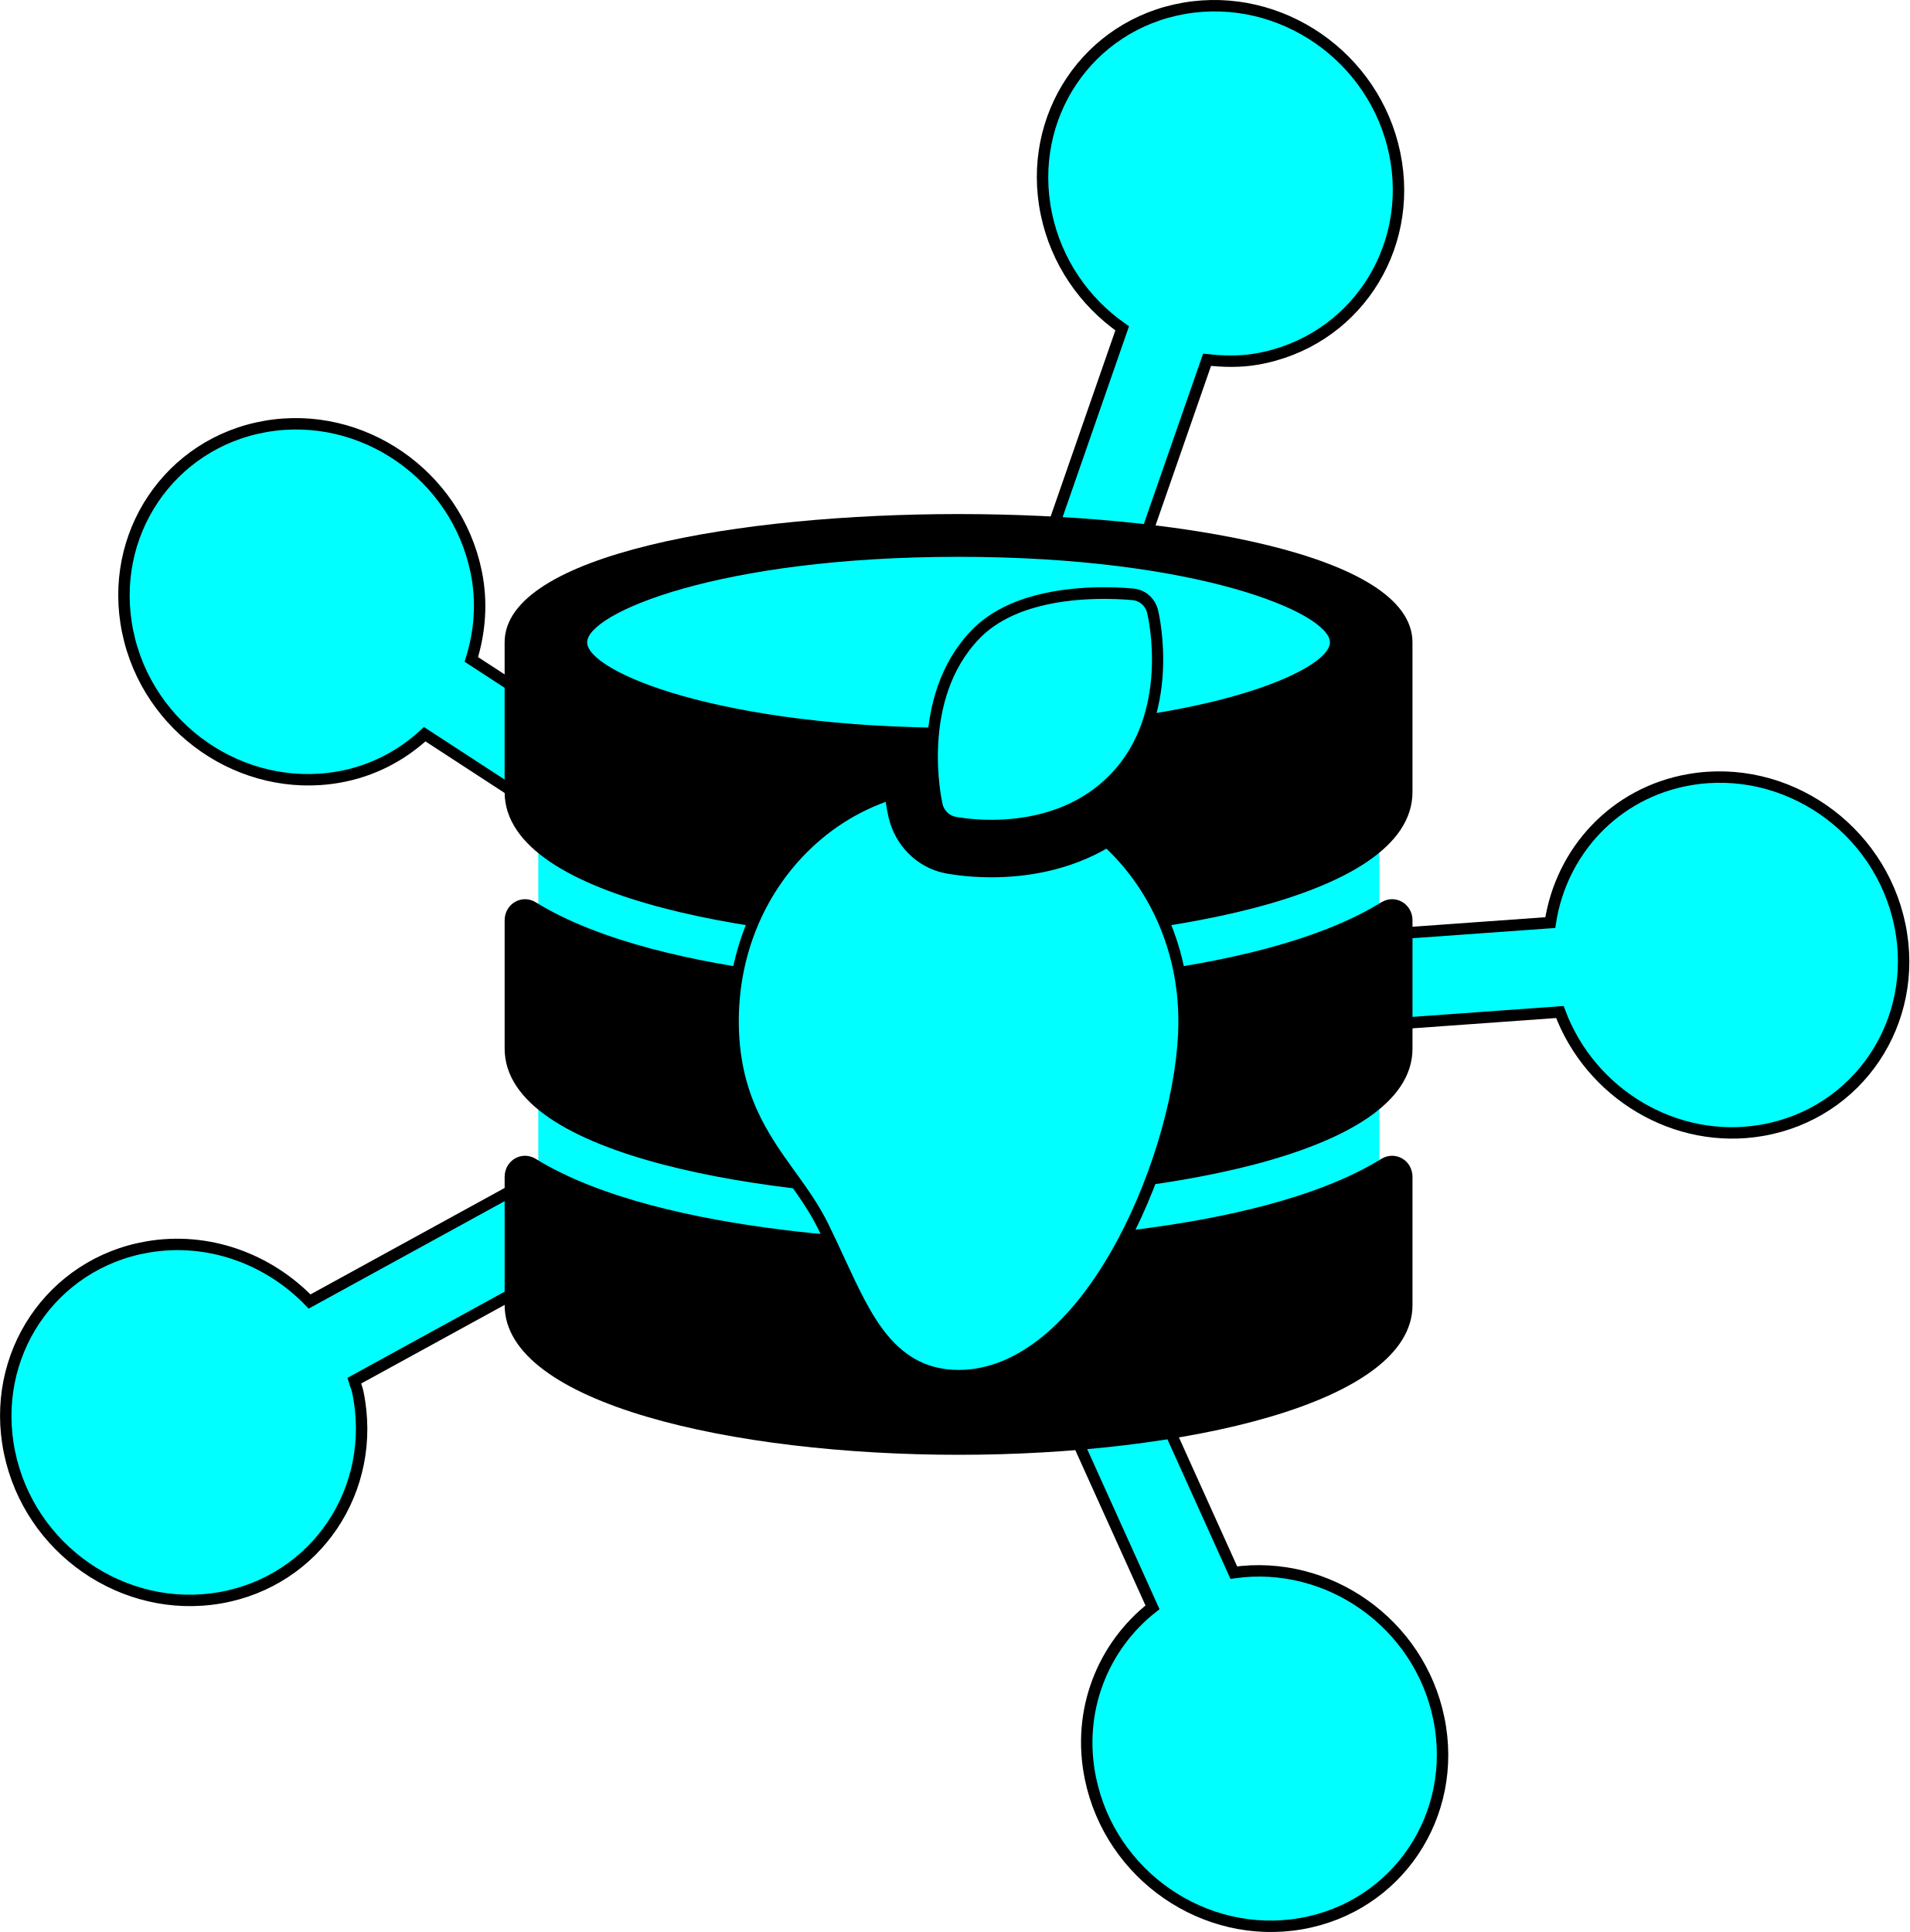
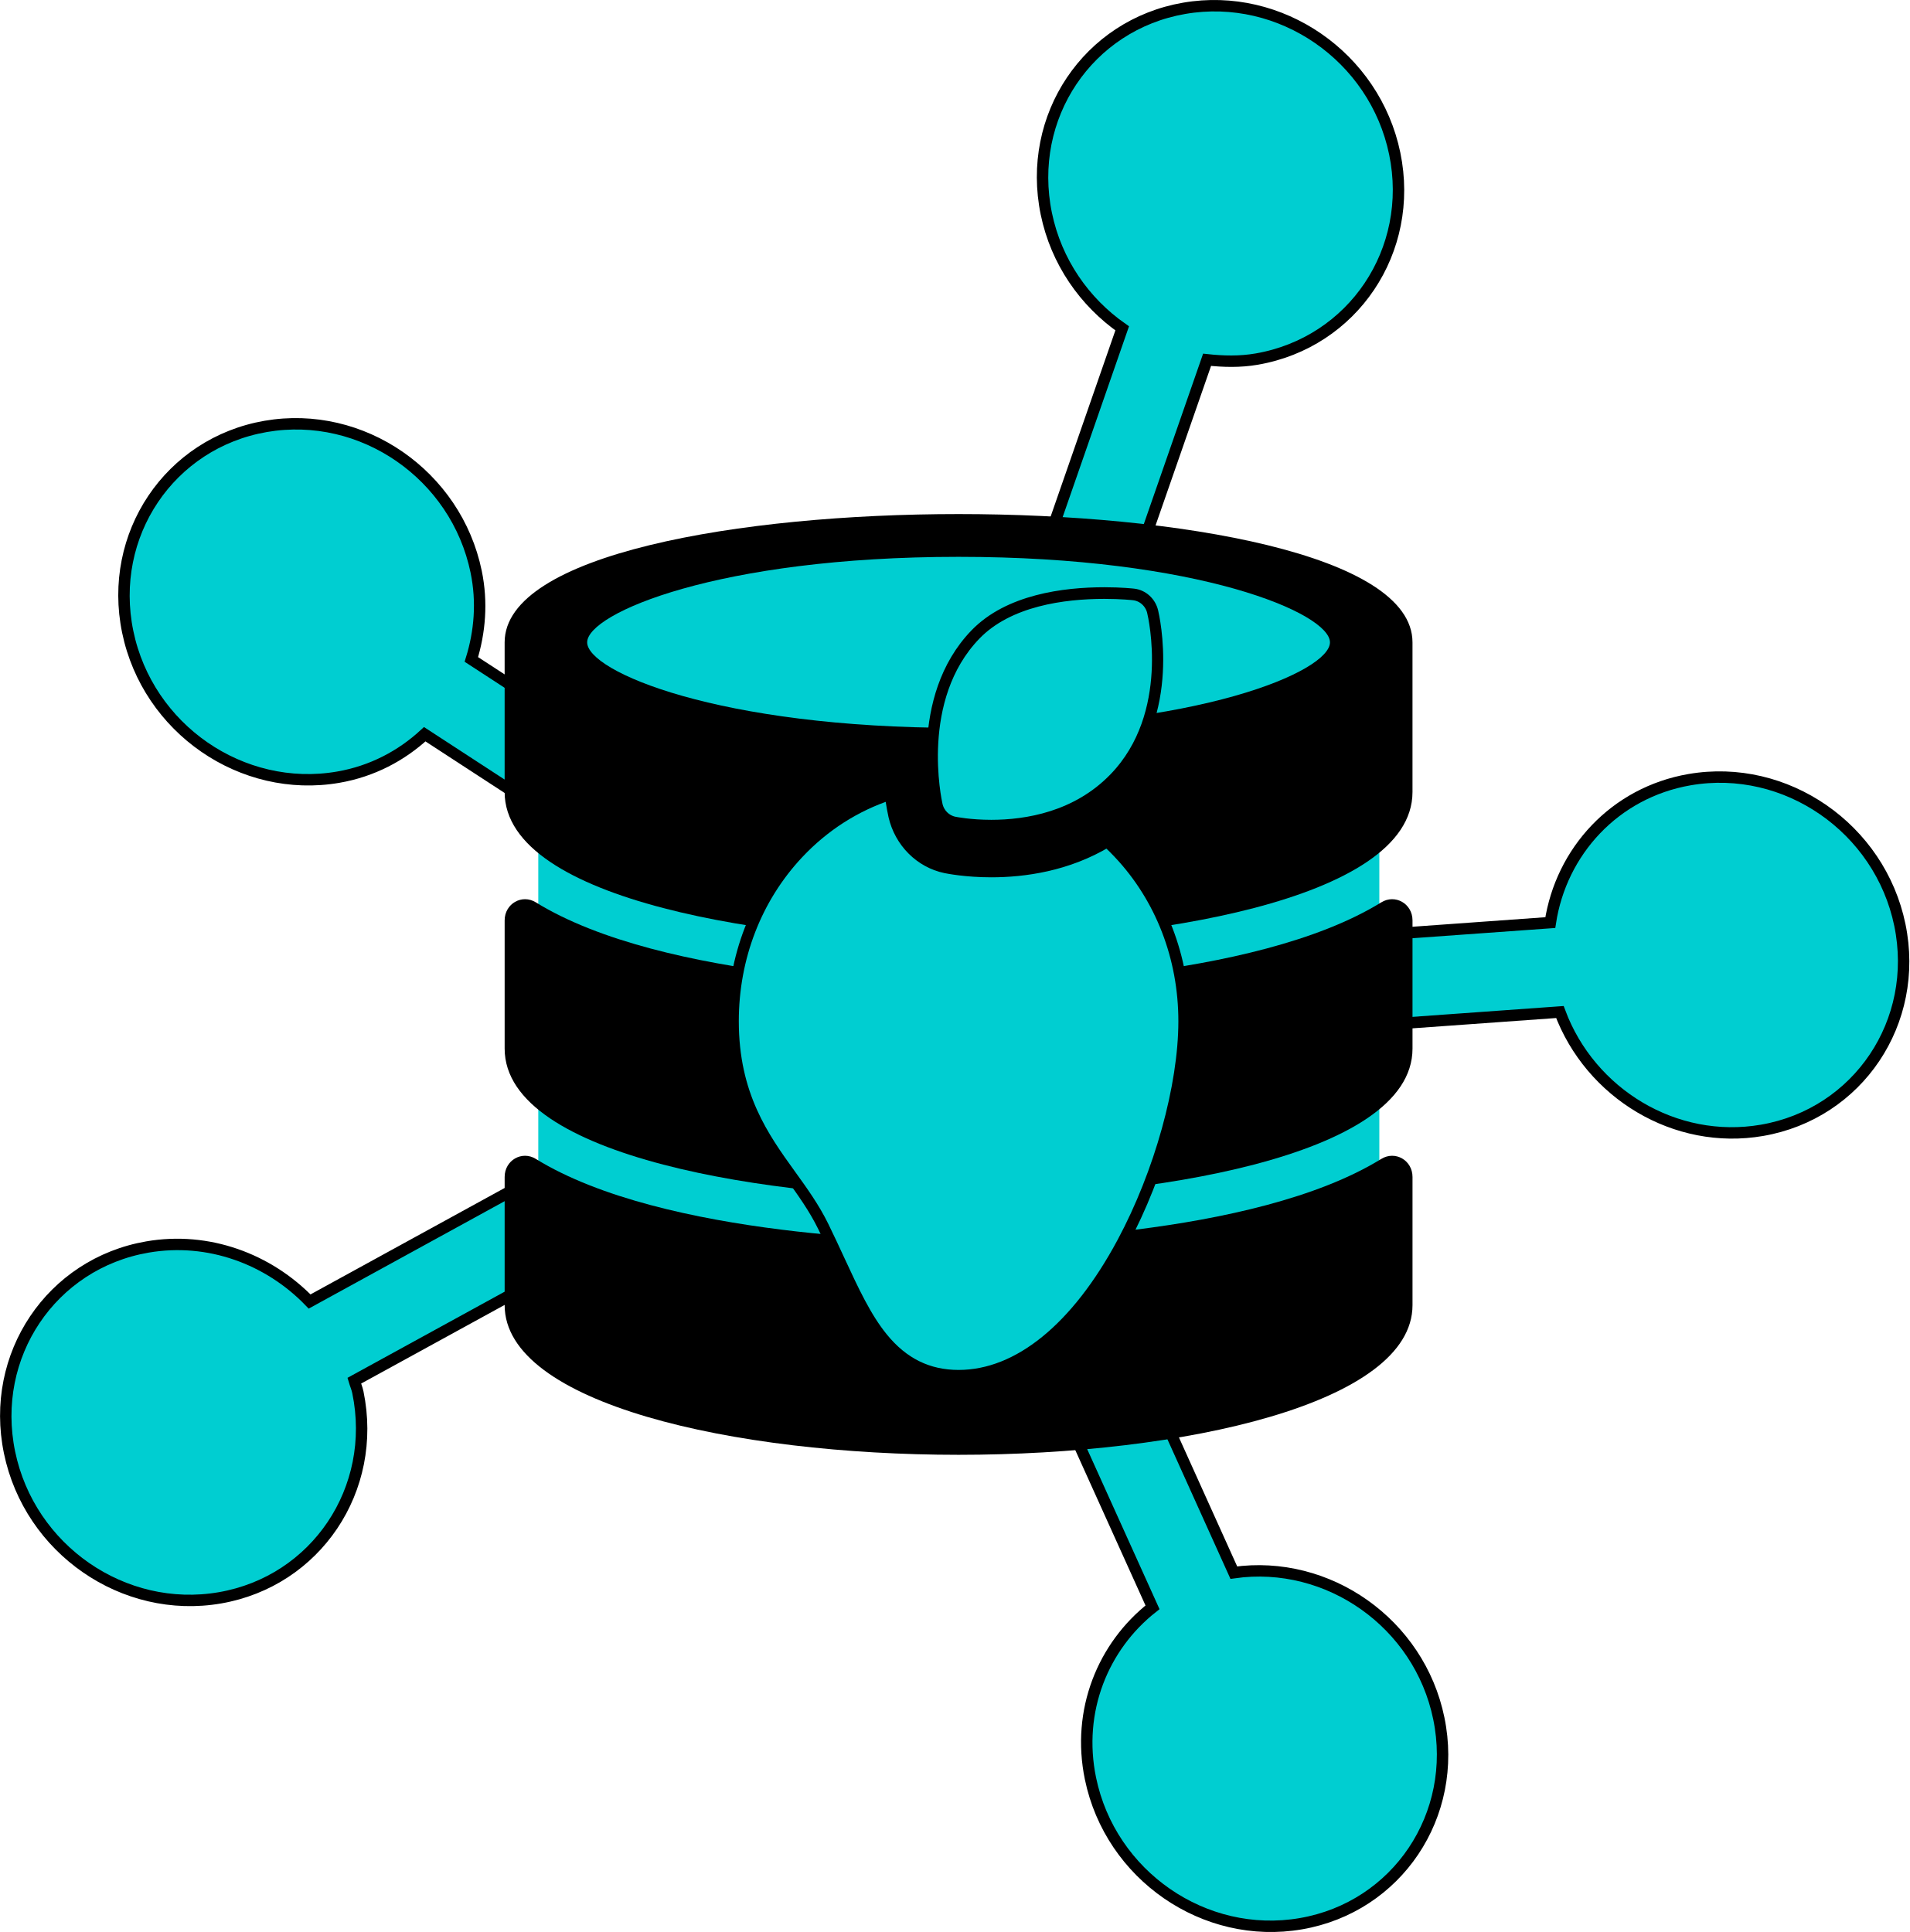
- <svg xmlns="http://www.w3.org/2000/svg" width="104.41" height="105.67" version="1.1" viewBox="0 0 36.832 37.278">
-   <ellipse cx="12.383" cy="24.487" rx="8.267" ry="7.328" fill="none" stroke-width="3.059" />
-   <circle cx="18.19" cy="18.886" r="17.638" fill="none" />
-   <g transform="matrix(.79234 -.13684 .16487 .79818 -4.7441 4.1716)" fill="#0ff" stroke="#000" stroke-width=".272">
-     <g id="Layer_1_110_" fill="#0ff" stroke="#000" stroke-width=".272">
-       <g fill="#0ff" stroke="#000" stroke-width=".272">
+ <svg xmlns="http://www.w3.org/2000/svg" width="104.41" height="105.67" version="1.1" viewBox="0 0 36.83 37.278">
+   <ellipse cx="12.382" cy="24.487" rx="8.267" ry="7.328" fill="none" stroke-width="3.059" />
+   <circle cx="18.189" cy="18.886" r="17.638" fill="none" />
+   <g transform="matrix(.79234 -.13684 .16487 .79818 -4.7449 4.1717)" fill="#00ced1" stroke="#000" stroke-width=".272">
+     <g id="Layer_1_110_" fill="#00ced1" stroke="#000" stroke-width=".272">
+       <g fill="#00ced1" stroke="#000" stroke-width=".272">
        <path d="m17.567 15.938-2.859-2.702c0.333-0.605 0.539-1.29 0.539-2.029 0-2.342-1.897-4.239-4.24-4.239s-4.243 1.896-4.243 4.239 1.9 4.241 4.243 4.241c0.826 0 1.59-0.246 2.242-0.654l2.855 2.699c0.432-0.571 0.919-1.094 1.463-1.555z" />
        <path d="m29.66 15.6 3.799-6.393c0.374 0.107 0.762 0.184 1.169 0.184 2.347 0 4.244-1.898 4.244-4.241 0-2.342-1.897-4.239-4.244-4.239-2.343 0-4.239 1.896-4.239 4.239 0 1.163 0.469 2.214 1.227 2.981l-3.787 6.375c0.651 0.295 1.265 0.663 1.831 1.094z" />
        <path d="m42.762 20.952c-1.824 0-3.369 1.159-3.968 2.775l-5.278-0.521c0 0.04 6e-3 0.078 6e-3 0.117 0 0.688-0.076 1.36-0.213 2.009l5.276 0.521c0.319 2.024 2.062 3.576 4.177 3.576 2.342 0 4.238-1.896 4.238-4.238 0-2.341-1.896-4.239-4.238-4.239z" />
        <path d="m28.197 37.624-1.18-5.156c-0.666 0.232-1.359 0.398-2.082 0.481l1.182 5.157c-1.355 0.709-2.29 2.11-2.29 3.746 0 2.342 1.896 4.237 4.243 4.237 2.342 0 4.238-1.896 4.238-4.237 3e-3 -2.299-1.829-4.16-4.111-4.228z" />
        <path d="m14.357 25.37-6.57 2.201c-0.758-1.158-2.063-1.926-3.548-1.926-2.343 0-4.239 1.897-4.239 4.239 0 2.345 1.896 4.242 4.239 4.242 2.341 0 4.242-1.897 4.242-4.242 0-0.098-0.021-0.188-0.029-0.284l6.591-2.207c-0.297-0.641-0.533-1.316-0.686-2.023z" />
        <circle cx="23.83" cy="23.323" r="7.271" />
      </g>
    </g>
  </g>
-   <g transform="matrix(.98529 0 0 1.0605 .35468 .28111)">
-     <rect x="10.178" y="14.25" width="16.467" height="7.945" fill="#0ff" />
-     <ellipse transform="matrix(.87405 0 0 .87405 2.7277 2.229)" cx="18.056" cy="10.338" rx="9.043" ry="2.143" fill="#0ff" />
+   <g transform="matrix(.98529 0 0 1.0605 .35391 .28125)">
+     <rect x="10.178" y="14.25" width="16.467" height="7.945" fill="#00ced1" />
+     <ellipse transform="matrix(.87405 0 0 .87405 2.7277 2.229)" cx="18.056" cy="10.338" rx="9.043" ry="2.143" fill="#00ced1" />
    <g transform="matrix(.037872 0 0 .036469 9.5192 9.0879)">
      <path d="m234.67 0c-113.02 0-234.67 20.031-234.67 64v74.667c0 54.781 140.33 74.667 234.67 74.667s234.67-19.885 234.67-74.667v-74.667c-1e-3 -43.969-121.65-64-234.67-64zm0 106.67c-124.23 0-192-28.188-192-42.667s67.771-42.667 192-42.667 192 28.187 192 42.667c0 14.479-67.771 42.667-192 42.667z" />
      <path d="m453.21 321.71c-66.253 39.454-199.01 40.955-218.54 40.955s-152.29-1.502-218.54-40.955c-7.171-4.27-16.122 0.661-16.122 9.006v63.949c0 49.021 118.05 74.667 234.67 74.667s234.67-25.646 234.67-74.667v-63.949c-1e-3 -8.345-8.952-13.276-16.122-9.006z" />
      <path d="m453.21 193.71c-66.253 39.454-199.01 40.955-218.54 40.955s-152.29-1.502-218.54-40.955c-7.171-4.27-16.122 0.661-16.122 9.006v63.949c0 54.781 140.33 74.667 234.67 74.667s234.67-19.885 234.67-74.667v-63.949c-1e-3 -8.345-8.952-13.276-16.122-9.006z" />
    </g>
    <g transform="matrix(.019402 0 0 .018683 11.965 15.225)" fill="#0ff" stroke="#000" stroke-width="14.307">
-       <g transform="matrix(1.4887,0,0,1.4887,-49.078,-251.56)" fill="#0ff" stroke="#000" stroke-width="7.615">
+       <g transform="matrix(1.4887,0,0,1.4887,-49.078,-251.56)" fill="#00ced1" stroke="#000" stroke-width="7.615">
        <path d="m387.55 12.169c-1.522-6.081-6.666-10.574-12.896-11.266-0.332-0.038-8.258-0.903-19.774-0.903-27.512 0-65.012 4.698-87.426 27.077-41.959 41.9-26.717 108.88-26.049 111.71 1.35 5.705 5.899 10.101 11.646 11.255 0.427 0.086 10.626 2.1 25.095 2.1 23.995 0 57.967-5.361 83.543-30.904 42.05-41.993 26.542-106.35 25.861-109.06z" stroke="#000" stroke-width="7.61" />
        <path d="m364.77 170.18c-2.586-2.66-5.257-5.209-8-7.651-27.105 15.739-56.4 19.606-78.627 19.606-17.156 0-29.646-2.414-31-2.687-17.188-3.451-30.9-16.704-34.936-33.769-0.403-1.706-1.516-6.756-2.472-14.154-23.495 7.42-44.882 20.53-62.505 38.655-28.385 29.195-44.017 68.22-44.017 109.89 0 48.621 20.642 76.261 38.854 100.65 8.239 11.033 16.023 21.455 22.243 33.703 3.792 7.465 7.281 14.742 10.656 21.78 9.741 20.313 18.153 37.858 29.558 51.325 13.947 16.471 30.787 24.477 51.482 24.477 40.465 0 79.929-30.918 111.12-87.06 25.307-45.548 41.658-102.41 41.658-144.87 1e-3 -41.665-15.631-80.69-44.015-109.89z" />
      </g>
    </g>
  </g>
</svg>
